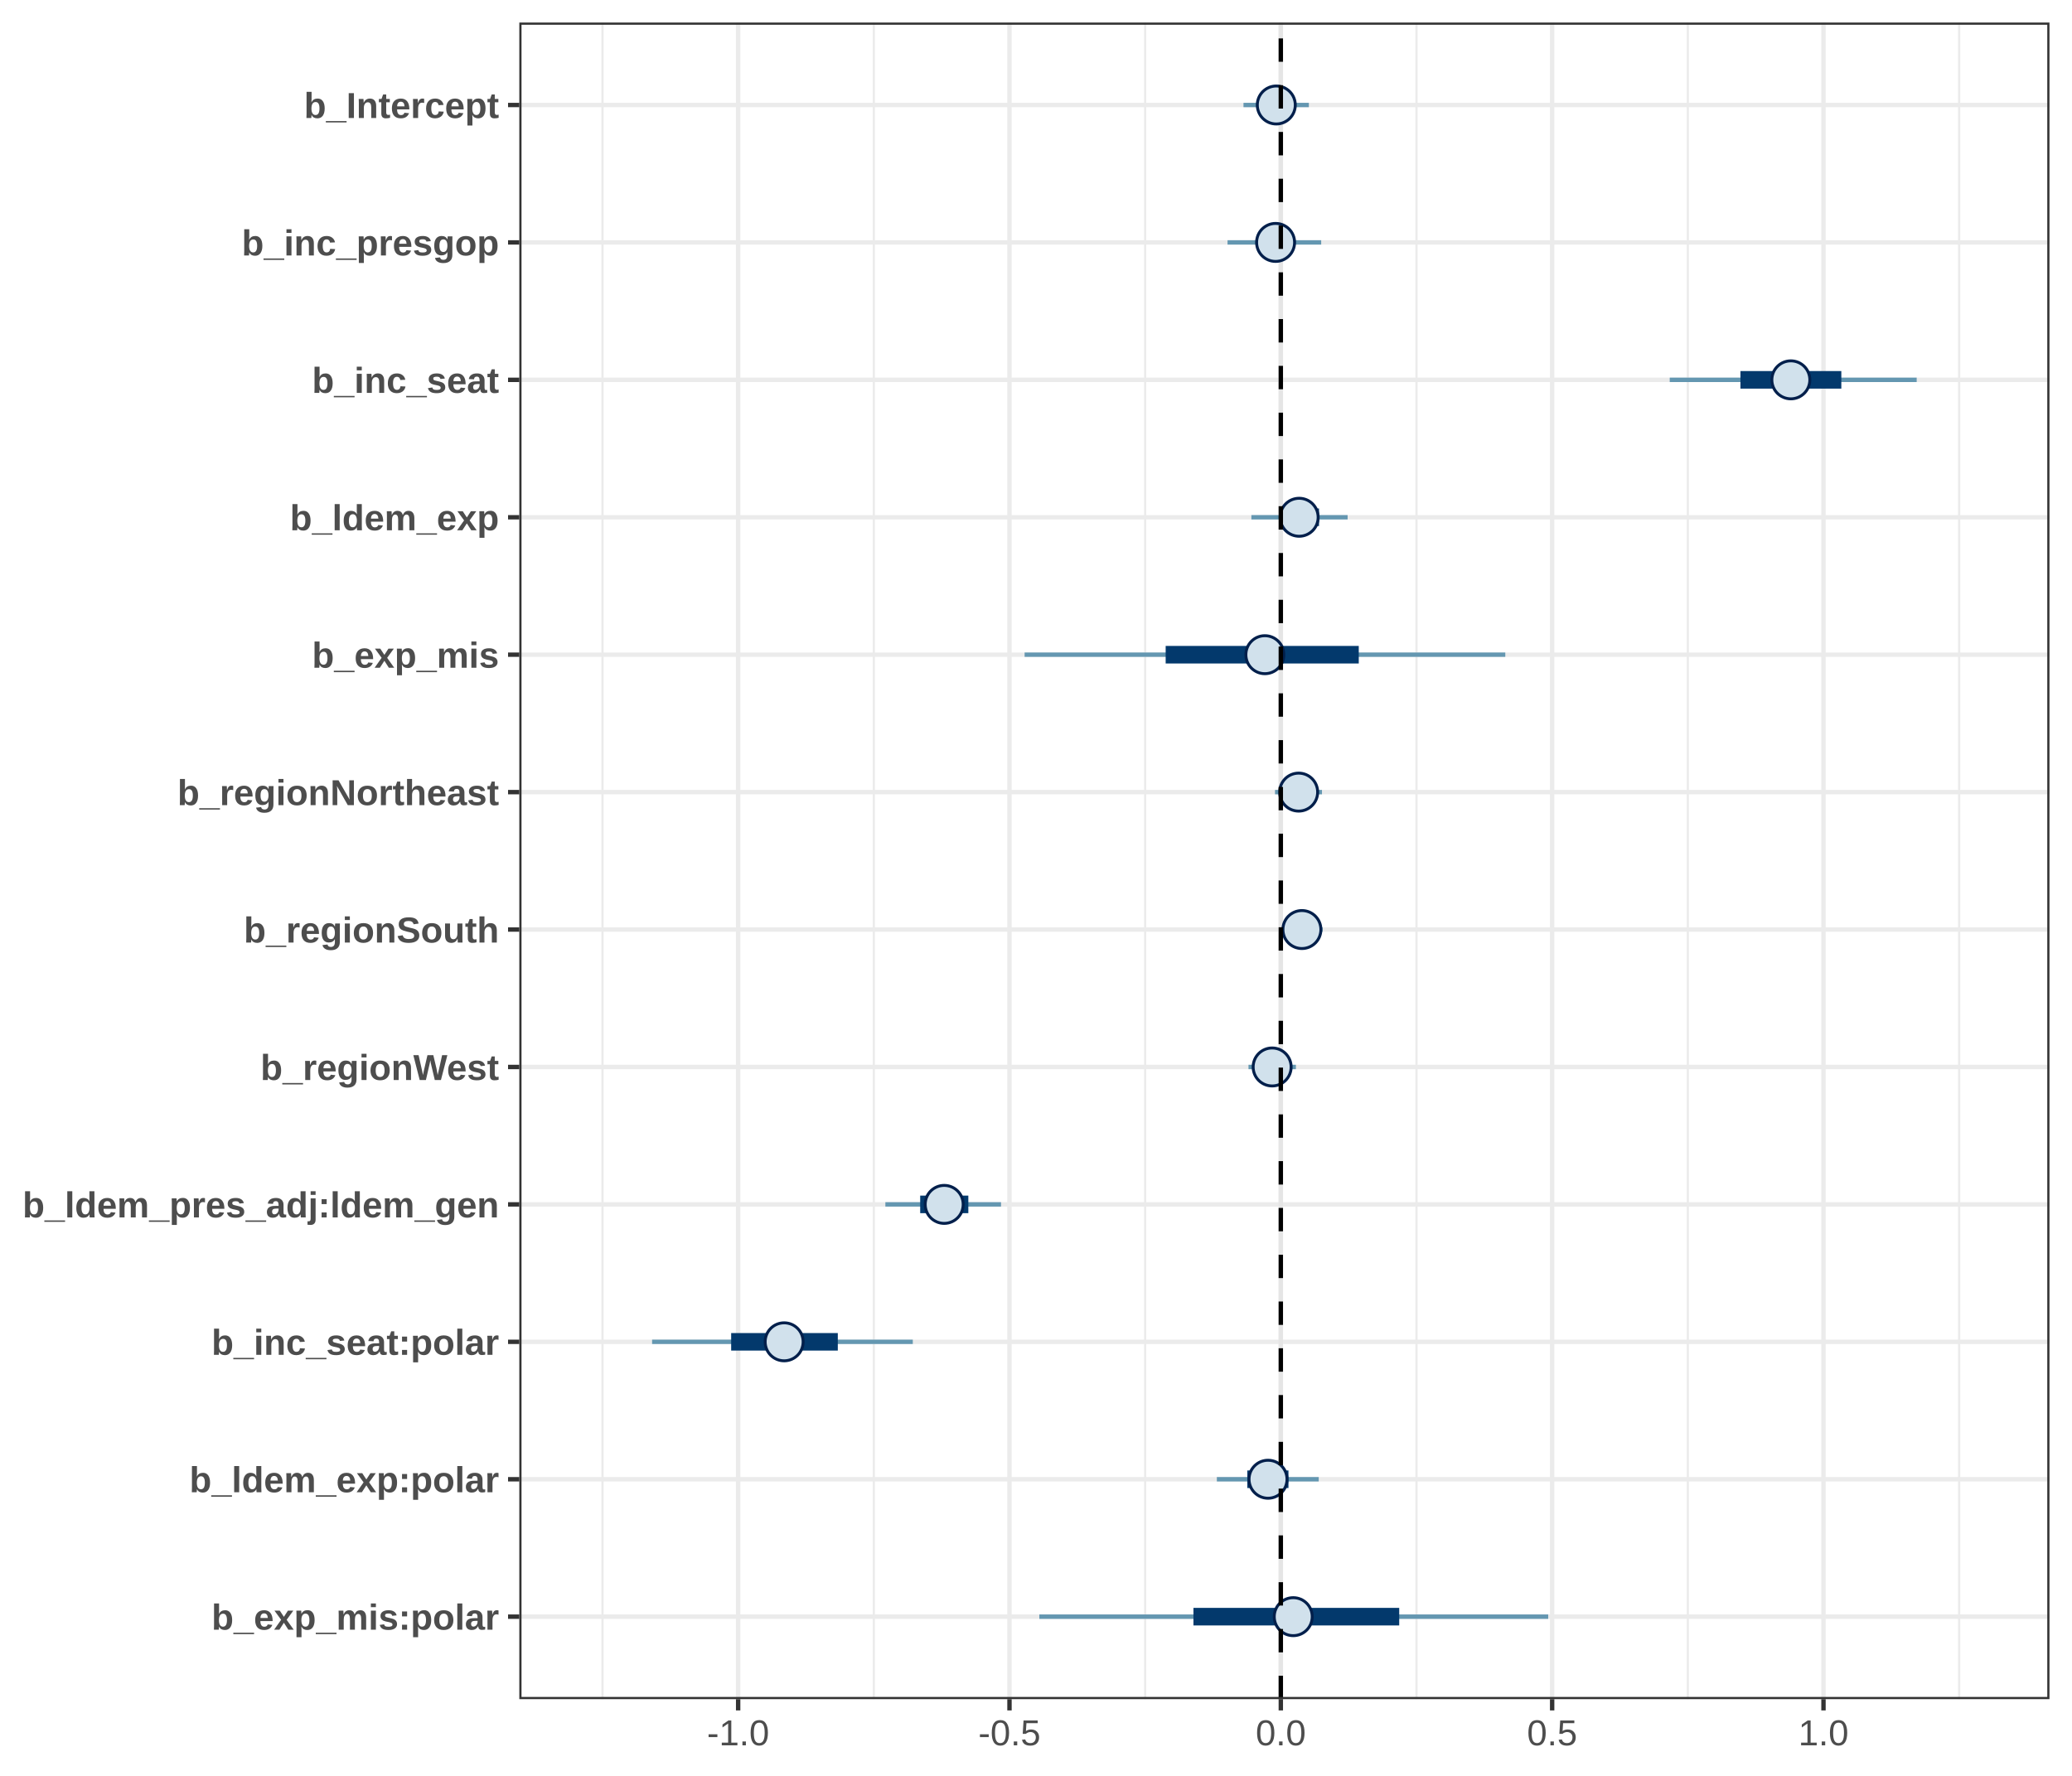
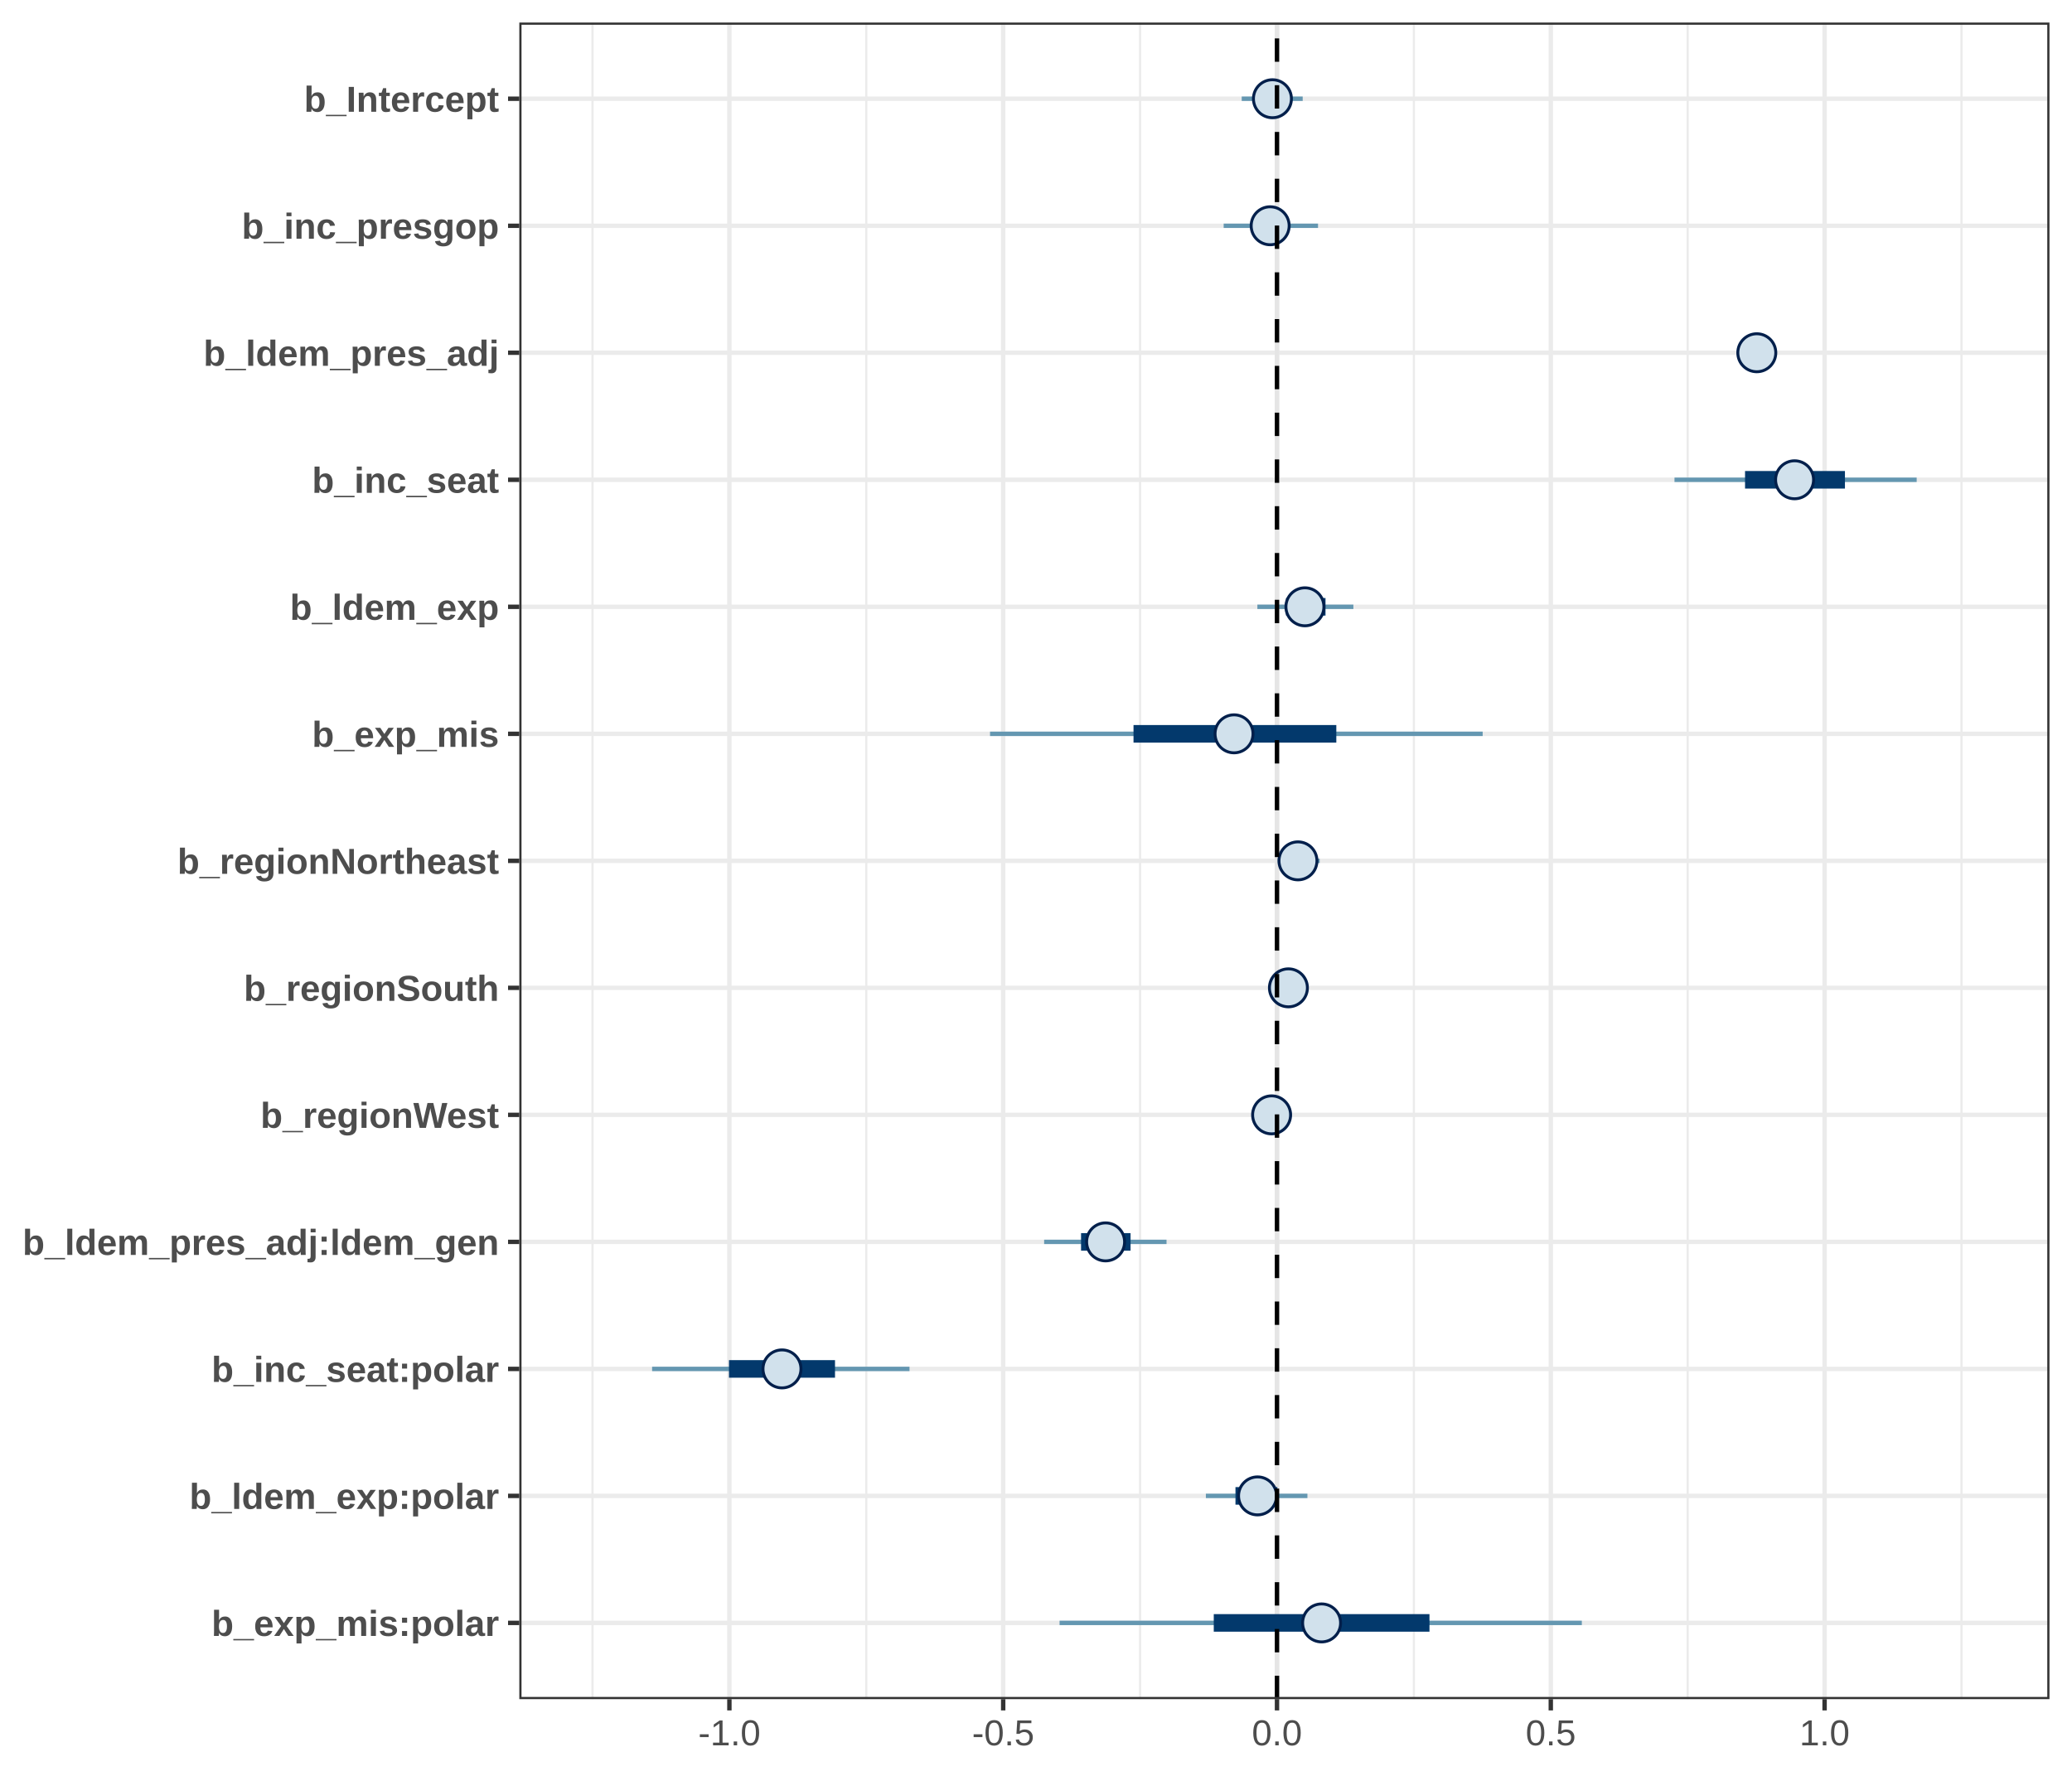
<svg xmlns="http://www.w3.org/2000/svg" class="svglite" width="504.00pt" height="432.00pt" viewBox="0 0 504.00 432.00">
  <defs>
    <style type="text/css">
    .svglite line, .svglite polyline, .svglite polygon, .svglite path, .svglite rect, .svglite circle {
      fill: none;
      stroke: #000000;
      stroke-linecap: round;
      stroke-linejoin: round;
      stroke-miterlimit: 10.00;
    }
    .svglite text {
      white-space: pre;
    }
  </style>
  </defs>
  <rect width="100%" height="100%" style="stroke: none; fill: #FFFFFF;" />
  <defs>
    <clipPath id="cpMC4wMHw1MDQuMDB8MC4wMHw0MzIuMDA=">
      <rect x="0.00" y="0.00" width="504.00" height="432.00" />
    </clipPath>
  </defs>
  <g clip-path="url(#cpMC4wMHw1MDQuMDB8MC4wMHw0MzIuMDA=)">
    <rect x="0.00" y="0.00" width="504.00" height="432.00" style="stroke-width: 1.07; stroke: #FFFFFF; fill: #FFFFFF;" />
  </g>
  <defs>
    <clipPath id="cpMTI2LjMyfDQ5OC41Mnw1LjQ4fDQxMy4zMw==">
      <rect x="126.32" y="5.48" width="372.20" height="407.85" />
    </clipPath>
  </defs>
  <g clip-path="url(#cpMTI2LjMyfDQ5OC41Mnw1LjQ4fDQxMy4zMw==)">
    <rect x="126.32" y="5.48" width="372.20" height="407.85" style="stroke-width: 1.07; stroke: none; fill: #FFFFFF;" />
-     <polyline points="146.56,413.33 146.56,5.48 " style="stroke-width: 0.53; stroke: #EBEBEB; stroke-linecap: butt;" />
-     <polyline points="212.55,413.33 212.55,5.48 " style="stroke-width: 0.53; stroke: #EBEBEB; stroke-linecap: butt;" />
-     <polyline points="278.55,413.33 278.55,5.48 " style="stroke-width: 0.53; stroke: #EBEBEB; stroke-linecap: butt;" />
-     <polyline points="344.55,413.33 344.55,5.48 " style="stroke-width: 0.53; stroke: #EBEBEB; stroke-linecap: butt;" />
-     <polyline points="410.55,413.33 410.55,5.48 " style="stroke-width: 0.53; stroke: #EBEBEB; stroke-linecap: butt;" />
-     <polyline points="476.55,413.33 476.55,5.48 " style="stroke-width: 0.53; stroke: #EBEBEB; stroke-linecap: butt;" />
-     <polyline points="126.32,393.27 498.52,393.27 " style="stroke-width: 1.07; stroke: #EBEBEB; stroke-linecap: butt;" />
-     <polyline points="126.32,359.84 498.52,359.84 " style="stroke-width: 1.07; stroke: #EBEBEB; stroke-linecap: butt;" />
-     <polyline points="126.32,326.41 498.52,326.41 " style="stroke-width: 1.07; stroke: #EBEBEB; stroke-linecap: butt;" />
-     <polyline points="126.32,292.98 498.52,292.98 " style="stroke-width: 1.07; stroke: #EBEBEB; stroke-linecap: butt;" />
-     <polyline points="126.32,259.55 498.52,259.55 " style="stroke-width: 1.07; stroke: #EBEBEB; stroke-linecap: butt;" />
-     <polyline points="126.32,226.12 498.52,226.12 " style="stroke-width: 1.07; stroke: #EBEBEB; stroke-linecap: butt;" />
-     <polyline points="126.32,192.69 498.52,192.69 " style="stroke-width: 1.07; stroke: #EBEBEB; stroke-linecap: butt;" />
-     <polyline points="126.32,159.26 498.52,159.26 " style="stroke-width: 1.07; stroke: #EBEBEB; stroke-linecap: butt;" />
-     <polyline points="126.32,125.83 498.52,125.83 " style="stroke-width: 1.07; stroke: #EBEBEB; stroke-linecap: butt;" />
-     <polyline points="126.32,92.40 498.52,92.40 " style="stroke-width: 1.07; stroke: #EBEBEB; stroke-linecap: butt;" />
-     <polyline points="126.32,58.97 498.52,58.97 " style="stroke-width: 1.07; stroke: #EBEBEB; stroke-linecap: butt;" />
-     <polyline points="126.32,25.54 498.52,25.54 " style="stroke-width: 1.07; stroke: #EBEBEB; stroke-linecap: butt;" />
-     <polyline points="179.55,413.33 179.55,5.48 " style="stroke-width: 1.07; stroke: #EBEBEB; stroke-linecap: butt;" />
-     <polyline points="245.55,413.33 245.55,5.48 " style="stroke-width: 1.07; stroke: #EBEBEB; stroke-linecap: butt;" />
-     <polyline points="311.55,413.33 311.55,5.48 " style="stroke-width: 1.07; stroke: #EBEBEB; stroke-linecap: butt;" />
-     <polyline points="377.55,413.33 377.55,5.48 " style="stroke-width: 1.07; stroke: #EBEBEB; stroke-linecap: butt;" />
-     <polyline points="443.55,413.33 443.55,5.48 " style="stroke-width: 1.07; stroke: #EBEBEB; stroke-linecap: butt;" />
-     <line x1="311.55" y1="413.33" x2="311.55" y2="5.48" style="stroke-width: 1.07; stroke: #E5E5E5; stroke-linecap: butt;" />
-     <line x1="302.47" y1="25.54" x2="318.37" y2="25.54" style="stroke-width: 1.07; stroke: #6497B1; stroke-linecap: butt;" />
-     <line x1="298.59" y1="58.97" x2="321.37" y2="58.97" style="stroke-width: 1.07; stroke: #6497B1; stroke-linecap: butt;" />
-     <line x1="406.15" y1="92.40" x2="466.22" y2="92.40" style="stroke-width: 1.07; stroke: #6497B1; stroke-linecap: butt;" />
-     <line x1="304.39" y1="125.83" x2="327.80" y2="125.83" style="stroke-width: 1.07; stroke: #6497B1; stroke-linecap: butt;" />
-     <line x1="249.23" y1="159.26" x2="366.15" y2="159.26" style="stroke-width: 1.07; stroke: #6497B1; stroke-linecap: butt;" />
-     <line x1="310.14" y1="192.69" x2="321.56" y2="192.69" style="stroke-width: 1.07; stroke: #6497B1; stroke-linecap: butt;" />
-     <line x1="311.59" y1="226.12" x2="321.72" y2="226.12" style="stroke-width: 1.07; stroke: #6497B1; stroke-linecap: butt;" />
-     <line x1="303.69" y1="259.55" x2="315.22" y2="259.55" style="stroke-width: 1.07; stroke: #6497B1; stroke-linecap: butt;" />
-     <line x1="215.36" y1="292.98" x2="243.49" y2="292.98" style="stroke-width: 1.07; stroke: #6497B1; stroke-linecap: butt;" />
-     <line x1="158.62" y1="326.41" x2="222.03" y2="326.41" style="stroke-width: 1.07; stroke: #6497B1; stroke-linecap: butt;" />
-     <line x1="295.99" y1="359.84" x2="320.77" y2="359.84" style="stroke-width: 1.07; stroke: #6497B1; stroke-linecap: butt;" />
-     <line x1="252.81" y1="393.27" x2="376.59" y2="393.27" style="stroke-width: 1.07; stroke: #6497B1; stroke-linecap: butt;" />
-     <line x1="307.40" y1="25.54" x2="313.35" y2="25.54" style="stroke-width: 4.27; stroke: #03396C; stroke-linecap: butt;" />
-     <line x1="305.83" y1="58.97" x2="314.65" y2="58.97" style="stroke-width: 4.27; stroke: #03396C; stroke-linecap: butt;" />
-     <line x1="423.35" y1="92.40" x2="447.89" y2="92.40" style="stroke-width: 4.27; stroke: #03396C; stroke-linecap: butt;" />
-     <line x1="311.28" y1="125.83" x2="320.84" y2="125.83" style="stroke-width: 4.27; stroke: #03396C; stroke-linecap: butt;" />
-     <line x1="283.54" y1="159.26" x2="330.51" y2="159.26" style="stroke-width: 4.27; stroke: #03396C; stroke-linecap: butt;" />
-     <line x1="313.55" y1="192.69" x2="318.16" y2="192.69" style="stroke-width: 4.27; stroke: #03396C; stroke-linecap: butt;" />
-     <line x1="314.60" y1="226.12" x2="318.71" y2="226.12" style="stroke-width: 4.27; stroke: #03396C; stroke-linecap: butt;" />
-     <line x1="307.17" y1="259.55" x2="311.73" y2="259.55" style="stroke-width: 4.27; stroke: #03396C; stroke-linecap: butt;" />
-     <line x1="223.83" y1="292.98" x2="235.54" y2="292.98" style="stroke-width: 4.27; stroke: #03396C; stroke-linecap: butt;" />
-     <line x1="177.85" y1="326.41" x2="203.79" y2="326.41" style="stroke-width: 4.27; stroke: #03396C; stroke-linecap: butt;" />
-     <line x1="303.40" y1="359.84" x2="313.41" y2="359.84" style="stroke-width: 4.27; stroke: #03396C; stroke-linecap: butt;" />
-     <line x1="290.30" y1="393.27" x2="340.35" y2="393.27" style="stroke-width: 4.27; stroke: #03396C; stroke-linecap: butt;" />
-     <circle cx="310.45" cy="25.54" r="4.62" style="stroke-width: 0.71; stroke: #011F4B; fill: #D1E1EC;" />
-     <circle cx="310.28" cy="58.97" r="4.62" style="stroke-width: 0.71; stroke: #011F4B; fill: #D1E1EC;" />
-     <circle cx="435.61" cy="92.40" r="4.62" style="stroke-width: 0.71; stroke: #011F4B; fill: #D1E1EC;" />
-     <circle cx="316.01" cy="125.83" r="4.62" style="stroke-width: 0.71; stroke: #011F4B; fill: #D1E1EC;" />
-     <circle cx="307.67" cy="159.26" r="4.62" style="stroke-width: 0.71; stroke: #011F4B; fill: #D1E1EC;" />
-     <circle cx="315.89" cy="192.69" r="4.62" style="stroke-width: 0.71; stroke: #011F4B; fill: #D1E1EC;" />
-     <circle cx="316.68" cy="226.12" r="4.62" style="stroke-width: 0.71; stroke: #011F4B; fill: #D1E1EC;" />
-     <circle cx="309.44" cy="259.55" r="4.62" style="stroke-width: 0.71; stroke: #011F4B; fill: #D1E1EC;" />
-     <circle cx="229.67" cy="292.98" r="4.62" style="stroke-width: 0.71; stroke: #011F4B; fill: #D1E1EC;" />
-     <circle cx="190.74" cy="326.41" r="4.62" style="stroke-width: 0.71; stroke: #011F4B; fill: #D1E1EC;" />
-     <circle cx="308.44" cy="359.84" r="4.62" style="stroke-width: 0.71; stroke: #011F4B; fill: #D1E1EC;" />
-     <circle cx="314.57" cy="393.27" r="4.62" style="stroke-width: 0.71; stroke: #011F4B; fill: #D1E1EC;" />
-     <line x1="311.55" y1="413.33" x2="311.55" y2="5.48" style="stroke-width: 1.07; stroke-dasharray: 5.69,5.69; stroke-linecap: butt;" />
+     <polyline points="144.13,413.33 144.13,5.48 " style="stroke-width: 0.53; stroke: #EBEBEB; stroke-linecap: butt;" />
+     <polyline points="210.72,413.33 210.72,5.48 " style="stroke-width: 0.53; stroke: #EBEBEB; stroke-linecap: butt;" />
+     <polyline points="277.32,413.33 277.32,5.48 " style="stroke-width: 0.53; stroke: #EBEBEB; stroke-linecap: butt;" />
+     <polyline points="343.92,413.33 343.92,5.48 " style="stroke-width: 0.53; stroke: #EBEBEB; stroke-linecap: butt;" />
+     <polyline points="410.52,413.33 410.52,5.48 " style="stroke-width: 0.53; stroke: #EBEBEB; stroke-linecap: butt;" />
+     <polyline points="477.12,413.33 477.12,5.48 " style="stroke-width: 0.53; stroke: #EBEBEB; stroke-linecap: butt;" />
+     <polyline points="126.32,394.79 498.52,394.79 " style="stroke-width: 1.07; stroke: #EBEBEB; stroke-linecap: butt;" />
+     <polyline points="126.32,363.89 498.52,363.89 " style="stroke-width: 1.07; stroke: #EBEBEB; stroke-linecap: butt;" />
+     <polyline points="126.32,333.00 498.52,333.00 " style="stroke-width: 1.07; stroke: #EBEBEB; stroke-linecap: butt;" />
+     <polyline points="126.32,302.10 498.52,302.10 " style="stroke-width: 1.07; stroke: #EBEBEB; stroke-linecap: butt;" />
+     <polyline points="126.32,271.20 498.52,271.20 " style="stroke-width: 1.07; stroke: #EBEBEB; stroke-linecap: butt;" />
+     <polyline points="126.32,240.30 498.52,240.30 " style="stroke-width: 1.07; stroke: #EBEBEB; stroke-linecap: butt;" />
+     <polyline points="126.32,209.41 498.52,209.41 " style="stroke-width: 1.07; stroke: #EBEBEB; stroke-linecap: butt;" />
+     <polyline points="126.32,178.51 498.52,178.51 " style="stroke-width: 1.07; stroke: #EBEBEB; stroke-linecap: butt;" />
+     <polyline points="126.32,147.61 498.52,147.61 " style="stroke-width: 1.07; stroke: #EBEBEB; stroke-linecap: butt;" />
+     <polyline points="126.32,116.71 498.52,116.71 " style="stroke-width: 1.07; stroke: #EBEBEB; stroke-linecap: butt;" />
+     <polyline points="126.32,85.81 498.52,85.81 " style="stroke-width: 1.07; stroke: #EBEBEB; stroke-linecap: butt;" />
+     <polyline points="126.32,54.92 498.52,54.92 " style="stroke-width: 1.07; stroke: #EBEBEB; stroke-linecap: butt;" />
+     <polyline points="126.32,24.02 498.52,24.02 " style="stroke-width: 1.07; stroke: #EBEBEB; stroke-linecap: butt;" />
+     <polyline points="177.42,413.33 177.42,5.48 " style="stroke-width: 1.07; stroke: #EBEBEB; stroke-linecap: butt;" />
+     <polyline points="244.02,413.33 244.02,5.48 " style="stroke-width: 1.07; stroke: #EBEBEB; stroke-linecap: butt;" />
+     <polyline points="310.62,413.33 310.62,5.48 " style="stroke-width: 1.07; stroke: #EBEBEB; stroke-linecap: butt;" />
+     <polyline points="377.22,413.33 377.22,5.48 " style="stroke-width: 1.07; stroke: #EBEBEB; stroke-linecap: butt;" />
+     <polyline points="443.82,413.33 443.82,5.48 " style="stroke-width: 1.07; stroke: #EBEBEB; stroke-linecap: butt;" />
+     <line x1="310.62" y1="413.33" x2="310.62" y2="5.48" style="stroke-width: 1.07; stroke: #E5E5E5; stroke-linecap: butt;" />
+     <line x1="302.04" y1="24.02" x2="316.87" y2="24.02" style="stroke-width: 1.07; stroke: #6497B1; stroke-linecap: butt;" />
+     <line x1="297.65" y1="54.92" x2="320.60" y2="54.92" style="stroke-width: 1.07; stroke: #6497B1; stroke-linecap: butt;" />
+     <line x1="424.98" y1="85.81" x2="429.59" y2="85.81" style="stroke-width: 1.07; stroke: #6497B1; stroke-linecap: butt;" />
+     <line x1="407.31" y1="116.71" x2="466.22" y2="116.71" style="stroke-width: 1.07; stroke: #6497B1; stroke-linecap: butt;" />
+     <line x1="305.85" y1="147.61" x2="329.20" y2="147.61" style="stroke-width: 1.07; stroke: #6497B1; stroke-linecap: butt;" />
+     <line x1="240.82" y1="178.51" x2="360.65" y2="178.51" style="stroke-width: 1.07; stroke: #6497B1; stroke-linecap: butt;" />
+     <line x1="310.83" y1="209.41" x2="321.00" y2="209.41" style="stroke-width: 1.07; stroke: #6497B1; stroke-linecap: butt;" />
+     <line x1="309.15" y1="240.30" x2="317.69" y2="240.30" style="stroke-width: 1.07; stroke: #6497B1; stroke-linecap: butt;" />
+     <line x1="304.45" y1="271.20" x2="314.17" y2="271.20" style="stroke-width: 1.07; stroke: #6497B1; stroke-linecap: butt;" />
+     <line x1="253.98" y1="302.10" x2="283.75" y2="302.10" style="stroke-width: 1.07; stroke: #6497B1; stroke-linecap: butt;" />
+     <line x1="158.62" y1="333.00" x2="221.23" y2="333.00" style="stroke-width: 1.07; stroke: #6497B1; stroke-linecap: butt;" />
+     <line x1="293.32" y1="363.89" x2="318.02" y2="363.89" style="stroke-width: 1.07; stroke: #6497B1; stroke-linecap: butt;" />
+     <line x1="257.73" y1="394.79" x2="384.77" y2="394.79" style="stroke-width: 1.07; stroke: #6497B1; stroke-linecap: butt;" />
+     <line x1="306.57" y1="24.02" x2="312.54" y2="24.02" style="stroke-width: 4.27; stroke: #03396C; stroke-linecap: butt;" />
+     <line x1="304.60" y1="54.92" x2="313.47" y2="54.92" style="stroke-width: 4.27; stroke: #03396C; stroke-linecap: butt;" />
+     <line x1="426.39" y1="85.81" x2="428.27" y2="85.81" style="stroke-width: 4.27; stroke: #03396C; stroke-linecap: butt;" />
+     <line x1="424.47" y1="116.71" x2="448.77" y2="116.71" style="stroke-width: 4.27; stroke: #03396C; stroke-linecap: butt;" />
+     <line x1="312.82" y1="147.61" x2="322.42" y2="147.61" style="stroke-width: 4.27; stroke: #03396C; stroke-linecap: butt;" />
+     <line x1="275.72" y1="178.51" x2="325.05" y2="178.51" style="stroke-width: 4.27; stroke: #03396C; stroke-linecap: butt;" />
+     <line x1="313.84" y1="209.41" x2="317.88" y2="209.41" style="stroke-width: 4.27; stroke: #03396C; stroke-linecap: butt;" />
+     <line x1="311.62" y1="240.30" x2="315.20" y2="240.30" style="stroke-width: 4.27; stroke: #03396C; stroke-linecap: butt;" />
+     <line x1="307.37" y1="271.20" x2="311.28" y2="271.20" style="stroke-width: 4.27; stroke: #03396C; stroke-linecap: butt;" />
+     <line x1="262.96" y1="302.10" x2="275.00" y2="302.10" style="stroke-width: 4.27; stroke: #03396C; stroke-linecap: butt;" />
+     <line x1="177.32" y1="333.00" x2="203.11" y2="333.00" style="stroke-width: 4.27; stroke: #03396C; stroke-linecap: butt;" />
+     <line x1="300.52" y1="363.89" x2="310.72" y2="363.89" style="stroke-width: 4.27; stroke: #03396C; stroke-linecap: butt;" />
+     <line x1="295.24" y1="394.79" x2="347.71" y2="394.79" style="stroke-width: 4.27; stroke: #03396C; stroke-linecap: butt;" />
+     <circle cx="309.51" cy="24.02" r="4.62" style="stroke-width: 0.71; stroke: #011F4B; fill: #D1E1EC;" />
+     <circle cx="308.96" cy="54.92" r="4.62" style="stroke-width: 0.71; stroke: #011F4B; fill: #D1E1EC;" />
+     <circle cx="427.33" cy="85.81" r="4.62" style="stroke-width: 0.71; stroke: #011F4B; fill: #D1E1EC;" />
+     <circle cx="436.52" cy="116.71" r="4.62" style="stroke-width: 0.71; stroke: #011F4B; fill: #D1E1EC;" />
+     <circle cx="317.41" cy="147.61" r="4.62" style="stroke-width: 0.71; stroke: #011F4B; fill: #D1E1EC;" />
+     <circle cx="300.17" cy="178.51" r="4.62" style="stroke-width: 0.71; stroke: #011F4B; fill: #D1E1EC;" />
+     <circle cx="315.72" cy="209.41" r="4.62" style="stroke-width: 0.71; stroke: #011F4B; fill: #D1E1EC;" />
+     <circle cx="313.40" cy="240.30" r="4.62" style="stroke-width: 0.71; stroke: #011F4B; fill: #D1E1EC;" />
+     <circle cx="309.31" cy="271.20" r="4.62" style="stroke-width: 0.71; stroke: #011F4B; fill: #D1E1EC;" />
+     <circle cx="268.93" cy="302.10" r="4.62" style="stroke-width: 0.71; stroke: #011F4B; fill: #D1E1EC;" />
+     <circle cx="190.21" cy="333.00" r="4.62" style="stroke-width: 0.71; stroke: #011F4B; fill: #D1E1EC;" />
+     <circle cx="305.89" cy="363.89" r="4.62" style="stroke-width: 0.71; stroke: #011F4B; fill: #D1E1EC;" />
+     <circle cx="321.47" cy="394.79" r="4.62" style="stroke-width: 0.71; stroke: #011F4B; fill: #D1E1EC;" />
+     <line x1="310.62" y1="413.33" x2="310.62" y2="5.48" style="stroke-width: 1.07; stroke-dasharray: 5.69,5.69; stroke-linecap: butt;" />
    <rect x="126.32" y="5.48" width="372.20" height="407.85" style="stroke-width: 1.07; stroke: #333333;" />
  </g>
  <g clip-path="url(#cpMC4wMHw1MDQuMDB8MC4wMHw0MzIuMDA=)">
-     <text x="121.39" y="396.44" text-anchor="end" style="font-size: 8.80px; font-weight: bold;fill: #4D4D4D; font-family: &quot;Arial&quot;;" textLength="69.94px" lengthAdjust="spacingAndGlyphs">b_exp_mis:polar</text>
-     <text x="121.39" y="363.01" text-anchor="end" style="font-size: 8.80px; font-weight: bold;fill: #4D4D4D; font-family: &quot;Arial&quot;;" textLength="75.31px" lengthAdjust="spacingAndGlyphs">b_ldem_exp:polar</text>
-     <text x="121.39" y="329.58" text-anchor="end" style="font-size: 8.80px; font-weight: bold;fill: #4D4D4D; font-family: &quot;Arial&quot;;" textLength="69.94px" lengthAdjust="spacingAndGlyphs">b_inc_seat:polar</text>
-     <text x="121.39" y="296.15" text-anchor="end" style="font-size: 8.80px; font-weight: bold;fill: #4D4D4D; font-family: &quot;Arial&quot;;" textLength="115.91px" lengthAdjust="spacingAndGlyphs">b_ldem_pres_adj:ldem_gen</text>
-     <text x="121.39" y="262.72" text-anchor="end" style="font-size: 8.80px; font-weight: bold;fill: #4D4D4D; font-family: &quot;Arial&quot;;" textLength="58.18px" lengthAdjust="spacingAndGlyphs">b_regionWest</text>
-     <text x="121.39" y="229.29" text-anchor="end" style="font-size: 8.80px; font-weight: bold;fill: #4D4D4D; font-family: &quot;Arial&quot;;" textLength="62.06px" lengthAdjust="spacingAndGlyphs">b_regionSouth</text>
-     <text x="121.39" y="195.86" text-anchor="end" style="font-size: 8.80px; font-weight: bold;fill: #4D4D4D; font-family: &quot;Arial&quot;;" textLength="78.22px" lengthAdjust="spacingAndGlyphs">b_regionNortheast</text>
-     <text x="121.39" y="162.43" text-anchor="end" style="font-size: 8.80px; font-weight: bold;fill: #4D4D4D; font-family: &quot;Arial&quot;;" textLength="45.50px" lengthAdjust="spacingAndGlyphs">b_exp_mis</text>
-     <text x="121.39" y="129.00" text-anchor="end" style="font-size: 8.80px; font-weight: bold;fill: #4D4D4D; font-family: &quot;Arial&quot;;" textLength="50.87px" lengthAdjust="spacingAndGlyphs">b_ldem_exp</text>
-     <text x="121.39" y="95.57" text-anchor="end" style="font-size: 8.80px; font-weight: bold;fill: #4D4D4D; font-family: &quot;Arial&quot;;" textLength="45.50px" lengthAdjust="spacingAndGlyphs">b_inc_seat</text>
-     <text x="121.39" y="62.14" text-anchor="end" style="font-size: 8.80px; font-weight: bold;fill: #4D4D4D; font-family: &quot;Arial&quot;;" textLength="62.58px" lengthAdjust="spacingAndGlyphs">b_inc_presgop</text>
-     <text x="121.39" y="28.71" text-anchor="end" style="font-size: 8.80px; font-weight: bold;fill: #4D4D4D; font-family: &quot;Arial&quot;;" textLength="47.43px" lengthAdjust="spacingAndGlyphs">b_Intercept</text>
-     <polyline points="123.58,393.27 126.32,393.27 " style="stroke-width: 1.07; stroke: #333333; stroke-linecap: butt;" />
-     <polyline points="123.58,359.84 126.32,359.84 " style="stroke-width: 1.07; stroke: #333333; stroke-linecap: butt;" />
-     <polyline points="123.58,326.41 126.32,326.41 " style="stroke-width: 1.07; stroke: #333333; stroke-linecap: butt;" />
-     <polyline points="123.58,292.98 126.32,292.98 " style="stroke-width: 1.07; stroke: #333333; stroke-linecap: butt;" />
-     <polyline points="123.58,259.55 126.32,259.55 " style="stroke-width: 1.07; stroke: #333333; stroke-linecap: butt;" />
-     <polyline points="123.58,226.12 126.32,226.12 " style="stroke-width: 1.07; stroke: #333333; stroke-linecap: butt;" />
-     <polyline points="123.58,192.69 126.32,192.69 " style="stroke-width: 1.07; stroke: #333333; stroke-linecap: butt;" />
-     <polyline points="123.58,159.26 126.32,159.26 " style="stroke-width: 1.07; stroke: #333333; stroke-linecap: butt;" />
-     <polyline points="123.58,125.83 126.32,125.83 " style="stroke-width: 1.07; stroke: #333333; stroke-linecap: butt;" />
-     <polyline points="123.58,92.40 126.32,92.40 " style="stroke-width: 1.07; stroke: #333333; stroke-linecap: butt;" />
-     <polyline points="123.58,58.97 126.32,58.97 " style="stroke-width: 1.07; stroke: #333333; stroke-linecap: butt;" />
-     <polyline points="123.58,25.54 126.32,25.54 " style="stroke-width: 1.07; stroke: #333333; stroke-linecap: butt;" />
-     <polyline points="179.55,416.07 179.55,413.33 " style="stroke-width: 1.07; stroke: #333333; stroke-linecap: butt;" />
-     <polyline points="245.55,416.07 245.55,413.33 " style="stroke-width: 1.07; stroke: #333333; stroke-linecap: butt;" />
-     <polyline points="311.55,416.07 311.55,413.33 " style="stroke-width: 1.07; stroke: #333333; stroke-linecap: butt;" />
-     <polyline points="377.55,416.07 377.55,413.33 " style="stroke-width: 1.07; stroke: #333333; stroke-linecap: butt;" />
-     <polyline points="443.55,416.07 443.55,413.33 " style="stroke-width: 1.07; stroke: #333333; stroke-linecap: butt;" />
-     <text x="179.55" y="424.57" text-anchor="middle" style="font-size: 8.80px;fill: #4D4D4D; font-family: &quot;Arial&quot;;" textLength="15.16px" lengthAdjust="spacingAndGlyphs">-1.0</text>
-     <text x="245.55" y="424.57" text-anchor="middle" style="font-size: 8.80px;fill: #4D4D4D; font-family: &quot;Arial&quot;;" textLength="15.16px" lengthAdjust="spacingAndGlyphs">-0.5</text>
-     <text x="311.55" y="424.57" text-anchor="middle" style="font-size: 8.80px;fill: #4D4D4D; font-family: &quot;Arial&quot;;" textLength="12.23px" lengthAdjust="spacingAndGlyphs">0.0</text>
-     <text x="377.55" y="424.57" text-anchor="middle" style="font-size: 8.80px;fill: #4D4D4D; font-family: &quot;Arial&quot;;" textLength="12.23px" lengthAdjust="spacingAndGlyphs">0.5</text>
-     <text x="443.55" y="424.57" text-anchor="middle" style="font-size: 8.80px;fill: #4D4D4D; font-family: &quot;Arial&quot;;" textLength="12.23px" lengthAdjust="spacingAndGlyphs">1.0</text>
+     <text x="121.39" y="397.96" text-anchor="end" style="font-size: 8.80px; font-weight: bold;fill: #4D4D4D; font-family: &quot;Arial&quot;;" textLength="69.94px" lengthAdjust="spacingAndGlyphs">b_exp_mis:polar</text>
+     <text x="121.39" y="367.06" text-anchor="end" style="font-size: 8.80px; font-weight: bold;fill: #4D4D4D; font-family: &quot;Arial&quot;;" textLength="75.31px" lengthAdjust="spacingAndGlyphs">b_ldem_exp:polar</text>
+     <text x="121.39" y="336.16" text-anchor="end" style="font-size: 8.80px; font-weight: bold;fill: #4D4D4D; font-family: &quot;Arial&quot;;" textLength="69.94px" lengthAdjust="spacingAndGlyphs">b_inc_seat:polar</text>
+     <text x="121.39" y="305.27" text-anchor="end" style="font-size: 8.80px; font-weight: bold;fill: #4D4D4D; font-family: &quot;Arial&quot;;" textLength="115.91px" lengthAdjust="spacingAndGlyphs">b_ldem_pres_adj:ldem_gen</text>
+     <text x="121.39" y="274.37" text-anchor="end" style="font-size: 8.80px; font-weight: bold;fill: #4D4D4D; font-family: &quot;Arial&quot;;" textLength="58.18px" lengthAdjust="spacingAndGlyphs">b_regionWest</text>
+     <text x="121.39" y="243.47" text-anchor="end" style="font-size: 8.80px; font-weight: bold;fill: #4D4D4D; font-family: &quot;Arial&quot;;" textLength="62.06px" lengthAdjust="spacingAndGlyphs">b_regionSouth</text>
+     <text x="121.39" y="212.57" text-anchor="end" style="font-size: 8.80px; font-weight: bold;fill: #4D4D4D; font-family: &quot;Arial&quot;;" textLength="78.22px" lengthAdjust="spacingAndGlyphs">b_regionNortheast</text>
+     <text x="121.39" y="181.68" text-anchor="end" style="font-size: 8.80px; font-weight: bold;fill: #4D4D4D; font-family: &quot;Arial&quot;;" textLength="45.50px" lengthAdjust="spacingAndGlyphs">b_exp_mis</text>
+     <text x="121.39" y="150.78" text-anchor="end" style="font-size: 8.80px; font-weight: bold;fill: #4D4D4D; font-family: &quot;Arial&quot;;" textLength="50.87px" lengthAdjust="spacingAndGlyphs">b_ldem_exp</text>
+     <text x="121.39" y="119.88" text-anchor="end" style="font-size: 8.80px; font-weight: bold;fill: #4D4D4D; font-family: &quot;Arial&quot;;" textLength="45.50px" lengthAdjust="spacingAndGlyphs">b_inc_seat</text>
+     <text x="121.39" y="88.98" text-anchor="end" style="font-size: 8.80px; font-weight: bold;fill: #4D4D4D; font-family: &quot;Arial&quot;;" textLength="71.91px" lengthAdjust="spacingAndGlyphs">b_ldem_pres_adj</text>
+     <text x="121.39" y="58.08" text-anchor="end" style="font-size: 8.80px; font-weight: bold;fill: #4D4D4D; font-family: &quot;Arial&quot;;" textLength="62.58px" lengthAdjust="spacingAndGlyphs">b_inc_presgop</text>
+     <text x="121.39" y="27.19" text-anchor="end" style="font-size: 8.80px; font-weight: bold;fill: #4D4D4D; font-family: &quot;Arial&quot;;" textLength="47.43px" lengthAdjust="spacingAndGlyphs">b_Intercept</text>
+     <polyline points="123.58,394.79 126.32,394.79 " style="stroke-width: 1.07; stroke: #333333; stroke-linecap: butt;" />
+     <polyline points="123.58,363.89 126.32,363.89 " style="stroke-width: 1.07; stroke: #333333; stroke-linecap: butt;" />
+     <polyline points="123.58,333.00 126.32,333.00 " style="stroke-width: 1.07; stroke: #333333; stroke-linecap: butt;" />
+     <polyline points="123.58,302.10 126.32,302.10 " style="stroke-width: 1.07; stroke: #333333; stroke-linecap: butt;" />
+     <polyline points="123.58,271.20 126.32,271.20 " style="stroke-width: 1.07; stroke: #333333; stroke-linecap: butt;" />
+     <polyline points="123.58,240.30 126.32,240.30 " style="stroke-width: 1.07; stroke: #333333; stroke-linecap: butt;" />
+     <polyline points="123.58,209.41 126.32,209.41 " style="stroke-width: 1.07; stroke: #333333; stroke-linecap: butt;" />
+     <polyline points="123.58,178.51 126.32,178.51 " style="stroke-width: 1.07; stroke: #333333; stroke-linecap: butt;" />
+     <polyline points="123.58,147.61 126.32,147.61 " style="stroke-width: 1.07; stroke: #333333; stroke-linecap: butt;" />
+     <polyline points="123.58,116.71 126.32,116.71 " style="stroke-width: 1.07; stroke: #333333; stroke-linecap: butt;" />
+     <polyline points="123.58,85.81 126.32,85.81 " style="stroke-width: 1.07; stroke: #333333; stroke-linecap: butt;" />
+     <polyline points="123.58,54.92 126.32,54.92 " style="stroke-width: 1.07; stroke: #333333; stroke-linecap: butt;" />
+     <polyline points="123.58,24.02 126.32,24.02 " style="stroke-width: 1.07; stroke: #333333; stroke-linecap: butt;" />
+     <polyline points="177.42,416.07 177.42,413.33 " style="stroke-width: 1.07; stroke: #333333; stroke-linecap: butt;" />
+     <polyline points="244.02,416.07 244.02,413.33 " style="stroke-width: 1.07; stroke: #333333; stroke-linecap: butt;" />
+     <polyline points="310.62,416.07 310.62,413.33 " style="stroke-width: 1.07; stroke: #333333; stroke-linecap: butt;" />
+     <polyline points="377.22,416.07 377.22,413.33 " style="stroke-width: 1.07; stroke: #333333; stroke-linecap: butt;" />
+     <polyline points="443.82,416.07 443.82,413.33 " style="stroke-width: 1.07; stroke: #333333; stroke-linecap: butt;" />
+     <text x="177.42" y="424.57" text-anchor="middle" style="font-size: 8.80px;fill: #4D4D4D; font-family: &quot;Arial&quot;;" textLength="15.16px" lengthAdjust="spacingAndGlyphs">-1.0</text>
+     <text x="244.02" y="424.57" text-anchor="middle" style="font-size: 8.80px;fill: #4D4D4D; font-family: &quot;Arial&quot;;" textLength="15.16px" lengthAdjust="spacingAndGlyphs">-0.5</text>
+     <text x="310.62" y="424.57" text-anchor="middle" style="font-size: 8.80px;fill: #4D4D4D; font-family: &quot;Arial&quot;;" textLength="12.23px" lengthAdjust="spacingAndGlyphs">0.0</text>
+     <text x="377.22" y="424.57" text-anchor="middle" style="font-size: 8.80px;fill: #4D4D4D; font-family: &quot;Arial&quot;;" textLength="12.23px" lengthAdjust="spacingAndGlyphs">0.5</text>
+     <text x="443.82" y="424.57" text-anchor="middle" style="font-size: 8.80px;fill: #4D4D4D; font-family: &quot;Arial&quot;;" textLength="12.23px" lengthAdjust="spacingAndGlyphs">1.0</text>
  </g>
</svg>
